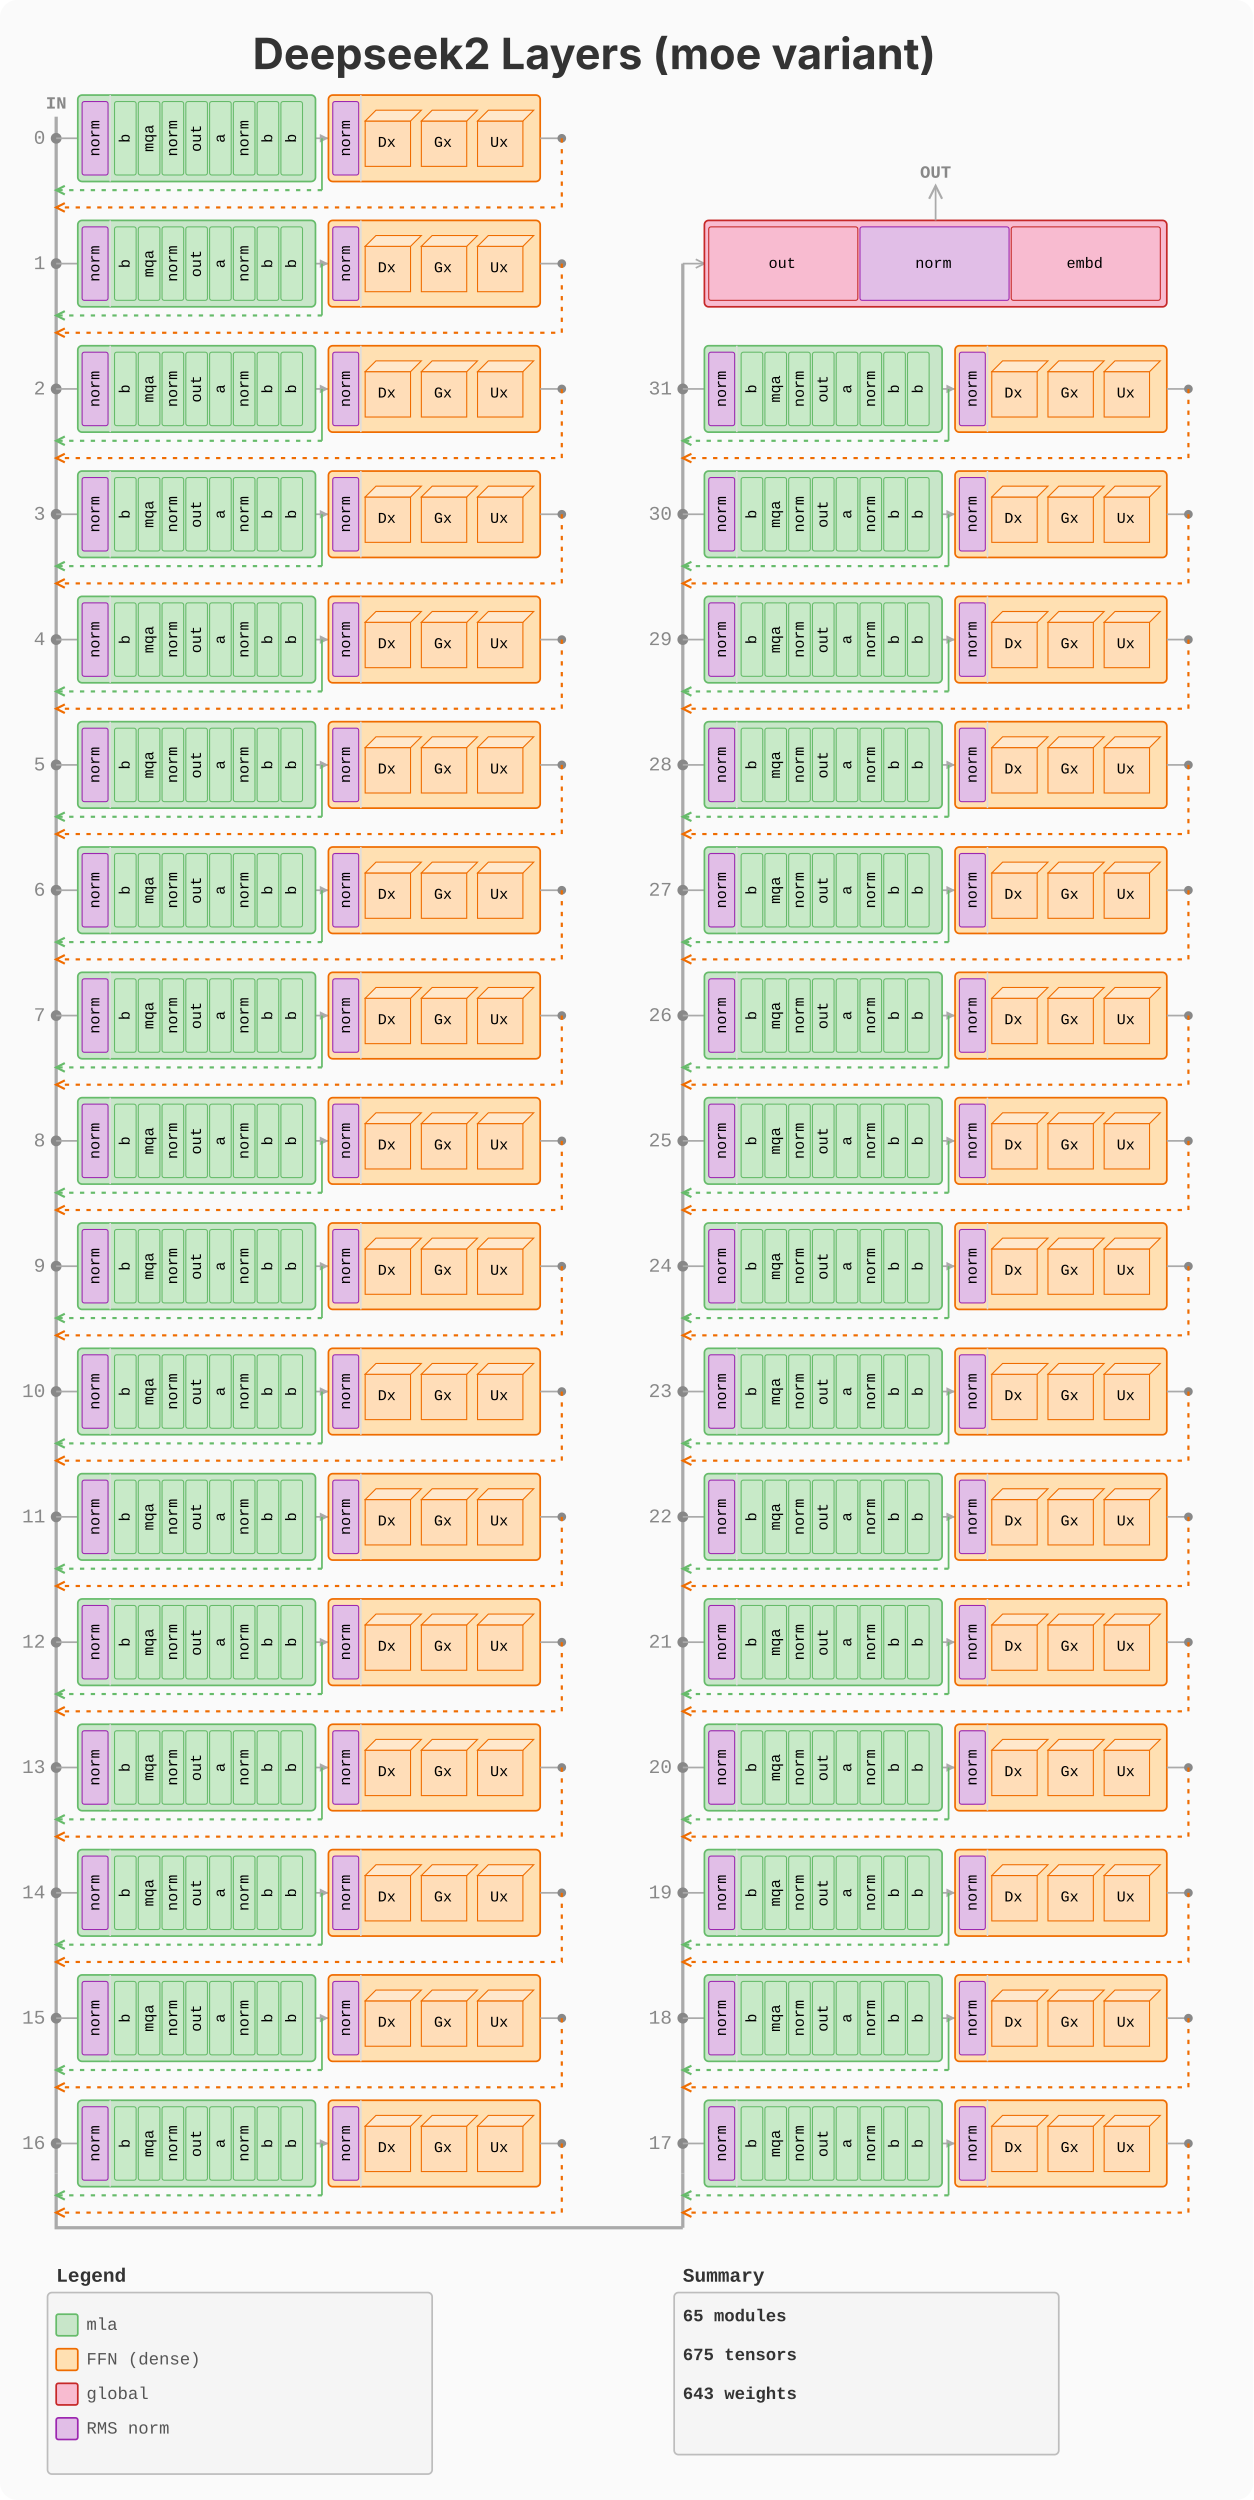
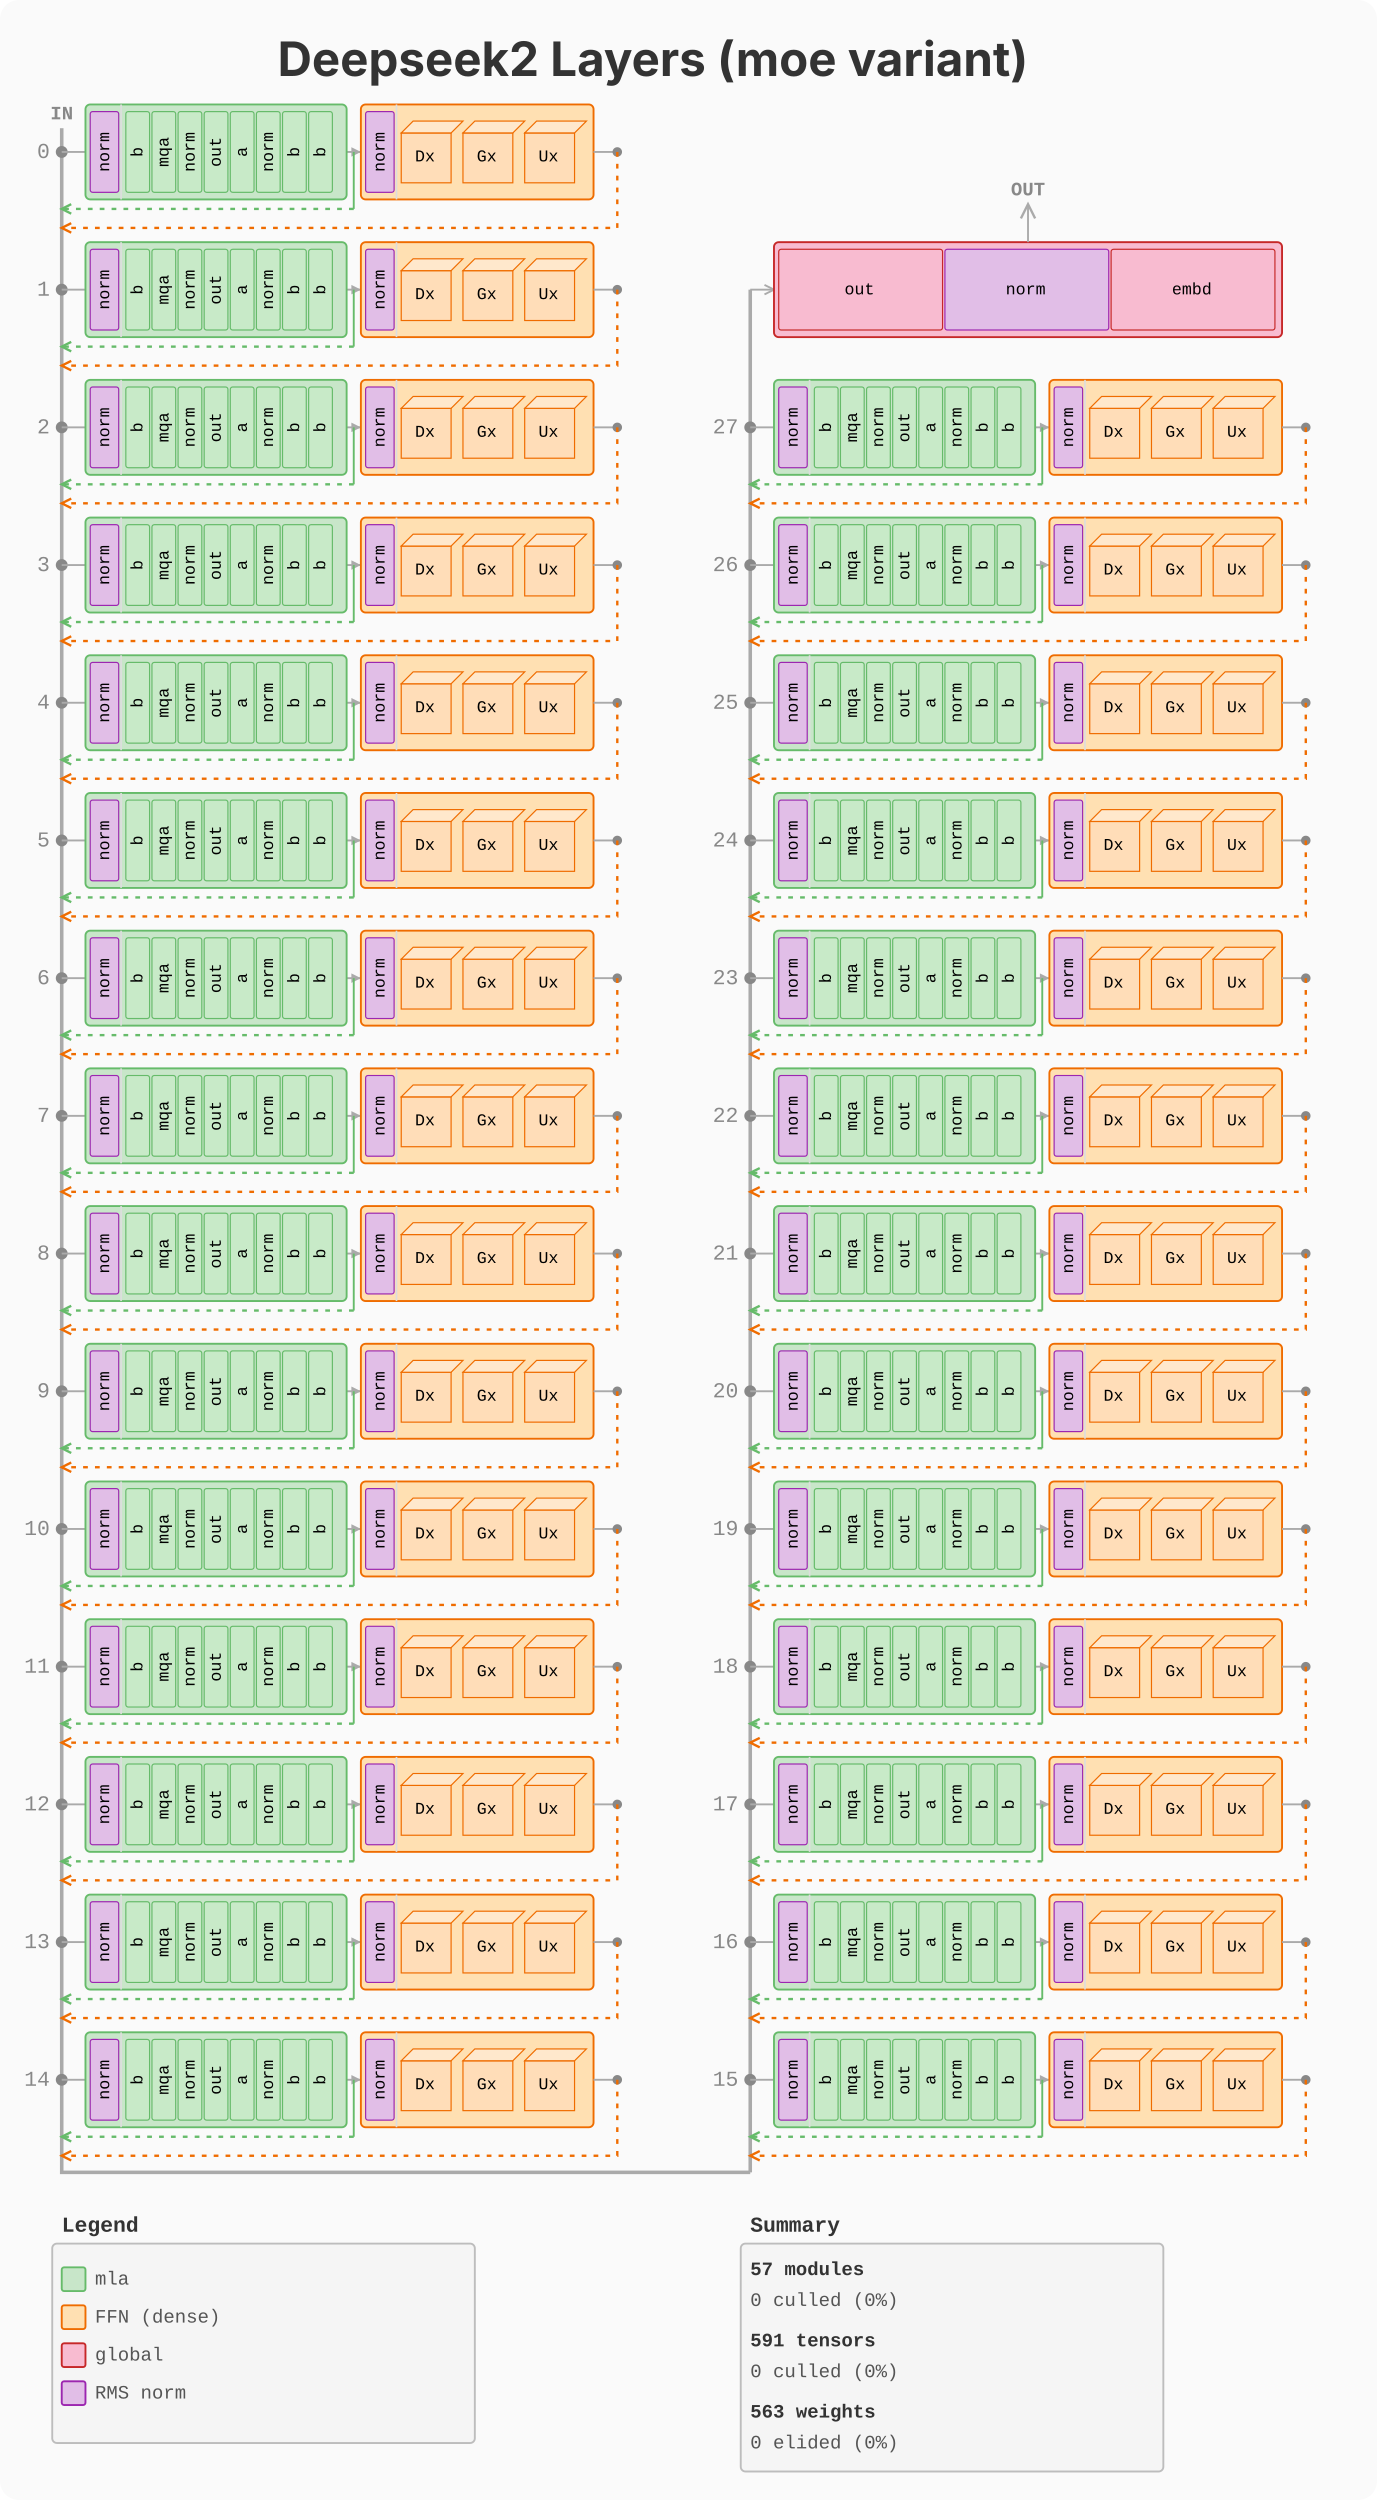
- <svg xmlns="http://www.w3.org/2000/svg" viewBox="0 0 580 1157">
+ <svg xmlns="http://www.w3.org/2000/svg" viewBox="0 0 580 1053">
  <style>
  text { font-family: 'Courier New', monospace; }
  .title { font-size: 20px; font-weight: bold; fill: #333333; font-family: system-ui, -apple-system, sans-serif; }
  .hdr   { font-size: 9px; font-weight: bold; fill: #333333; text-anchor: middle; dominant-baseline: middle; }
  .lbl   { font-size: 9px; fill: #888888; text-anchor: end; dominant-baseline: middle; }
  .tlbl  { font-size: 7px; fill: #000000; text-anchor: middle; dominant-baseline: middle; }
  .io    { font-size: 8px; font-weight: bold; fill: #888888; text-anchor: middle; dominant-baseline: middle; }
  .gtxt  { font-size: 9px; text-anchor: middle; dominant-baseline: middle; }
  .ltxt  { font-size: 8px; fill: #555555; dominant-baseline: middle; }
  .shdr  { font-size: 8px; font-weight: bold; fill: #333333; dominant-baseline: middle; }
+   .etxt  { font-size: 6px; fill: #999999; text-anchor: middle; dominant-baseline: hanging; }
</style>
  <defs>
    <linearGradient id="zm_full_attention" x1="0" y1="0" x2="0" y2="1">
      <stop offset="0%%" stop-color="#e3f2fd" />
      <stop offset="100%%" stop-color="#bbdefb" />
    </linearGradient>
    <linearGradient id="zm_swa" x1="0" y1="0" x2="0" y2="1">
      <stop offset="0%%" stop-color="#e8f5e9" />
      <stop offset="100%%" stop-color="#c8e6c9" />
    </linearGradient>
    <linearGradient id="zm_recurrent" x1="0" y1="0" x2="0" y2="1">
      <stop offset="0%%" stop-color="#e8f5e9" />
      <stop offset="100%%" stop-color="#c8e6c9" />
    </linearGradient>
    <linearGradient id="zm_ffn" x1="0" y1="0" x2="0" y2="1">
      <stop offset="0%%" stop-color="#fff3e0" />
      <stop offset="100%%" stop-color="#ffe0b2" />
    </linearGradient>
    <linearGradient id="zm_global" x1="0" y1="0" x2="0" y2="1">
      <stop offset="0%%" stop-color="#fce4ec" />
      <stop offset="100%%" stop-color="#f8bbd0" />
    </linearGradient>
    <symbol id="blk-mla" overflow="visible">
      <rect x="0" y="0" width="110" height="40" fill="url(#zm_recurrent)" stroke="#66BB6A" stroke-width="0.8" rx="2" />
      <rect x="2" y="3" width="12" height="34" fill="#e1bee7" stroke="#9C27B0" stroke-width="0.5" rx="1" />
      <text class="tlbl" x="8" y="20" transform="rotate(-90,8,20)">norm</text>
      <line x1="15" y1="0" x2="15" y2="40" stroke="#DDDDDD" stroke-width="0.7" />
      <rect x="17" y="3" width="10" height="34" fill="#c8eac8" stroke="#66BB6A" stroke-width="0.5" rx="1" />
      <text class="tlbl" x="22" y="20" transform="rotate(-90,22,20)">b</text>
      <rect x="28" y="3" width="10" height="34" fill="#c8eac8" stroke="#66BB6A" stroke-width="0.5" rx="1" />
      <text class="tlbl" x="33" y="20" transform="rotate(-90,33,20)">mqa</text>
      <rect x="39" y="3" width="10" height="34" fill="#c8eac8" stroke="#66BB6A" stroke-width="0.5" rx="1" />
      <text class="tlbl" x="44" y="20" transform="rotate(-90,44,20)">norm</text>
      <rect x="50" y="3" width="10" height="34" fill="#c8eac8" stroke="#66BB6A" stroke-width="0.5" rx="1" />
      <text class="tlbl" x="55" y="20" transform="rotate(-90,55,20)">out</text>
      <rect x="61" y="3" width="10" height="34" fill="#c8eac8" stroke="#66BB6A" stroke-width="0.5" rx="1" />
      <text class="tlbl" x="66" y="20" transform="rotate(-90,66,20)">a</text>
      <rect x="72" y="3" width="10" height="34" fill="#c8eac8" stroke="#66BB6A" stroke-width="0.5" rx="1" />
      <text class="tlbl" x="77" y="20" transform="rotate(-90,77,20)">norm</text>
      <rect x="83" y="3" width="10" height="34" fill="#c8eac8" stroke="#66BB6A" stroke-width="0.5" rx="1" />
      <text class="tlbl" x="88" y="20" transform="rotate(-90,88,20)">b</text>
      <rect x="94" y="3" width="10" height="34" fill="#c8eac8" stroke="#66BB6A" stroke-width="0.5" rx="1" />
      <text class="tlbl" x="99" y="20" transform="rotate(-90,99,20)">b</text>
      <line x1="113" y1="20" x2="113" y2="44" stroke="#66BB6A" stroke-width="0.8" />
      <path d="M 113,44 L -10,44" fill="none" stroke="#66BB6A" stroke-width="1.0" stroke-dasharray="2,3" />
      <polyline points="-6,42 -10,44 -6,46" fill="none" stroke="#66BB6A" stroke-width="1.0" />
    </symbol>
    <symbol id="ffn-moe" overflow="visible">
      <rect x="0" y="0" width="98" height="40" fill="url(#zm_ffn)" stroke="#EF6C00" stroke-width="0.8" rx="2" />
      <rect x="2" y="3" width="12" height="34" fill="#e1bee7" stroke="#9C27B0" stroke-width="0.5" rx="1" />
      <text class="tlbl" x="8" y="20" transform="rotate(-90,8,20)">norm</text>
      <line x1="15" y1="0" x2="15" y2="40" stroke="#DDDDDD" stroke-width="0.7" />
      <rect x="17" y="12" width="21" height="21" fill="#ffddb8" stroke="#EF6C00" stroke-width="0.5" />
      <polygon points="17,12 22,7 43,7 38,12" fill="#ffe8cc" stroke="#EF6C00" stroke-width="0.5" />
      <text class="tlbl" x="27" y="22">Dx</text>
      <rect x="43" y="12" width="21" height="21" fill="#ffddb8" stroke="#EF6C00" stroke-width="0.5" />
      <polygon points="43,12 48,7 69,7 64,12" fill="#ffe8cc" stroke="#EF6C00" stroke-width="0.5" />
      <text class="tlbl" x="53" y="22">Gx</text>
      <rect x="69" y="12" width="21" height="21" fill="#ffddb8" stroke="#EF6C00" stroke-width="0.5" />
      <polygon points="69,12 74,7 95,7 90,12" fill="#ffe8cc" stroke="#EF6C00" stroke-width="0.5" />
      <text class="tlbl" x="79" y="22">Ux</text>
      <line x1="98" y1="20" x2="108" y2="20" stroke="#AAAAAA" stroke-width="0.8" />
      <circle cx="108" cy="20" r="2" fill="#888888" />
      <path d="M 108,20 L 108,52 L -126,52" fill="none" stroke="#EF6C00" stroke-width="1.0" stroke-dasharray="2,3" />
      <polyline points="-122,50 -126,52 -122,54" fill="none" stroke="#EF6C00" stroke-width="1.0" />
    </symbol>
    <symbol id="row-chrome" overflow="visible">
      <circle cx="26" cy="0" r="2.5" fill="#888888" />
      <line x1="26" y1="0" x2="36" y2="0" stroke="#AAAAAA" stroke-width="0.8" />
      <line x1="146" y1="0" x2="152" y2="0" stroke="#AAAAAA" stroke-width="0.8" />
      <polygon points="148,-2 152,0 148,2" fill="#AAAAAA" />
    </symbol>
    <symbol id="global-row" overflow="visible">
      <line x1="26" y1="0" x2="36" y2="0" stroke="#AAAAAA" stroke-width="0.8" />
      <polyline points="32,-2 36,0 32,2" fill="none" stroke="#AAAAAA" stroke-width="0.8" />
      <rect x="36" y="-20" width="214" height="40" fill="url(#zm_global)" stroke="#C62828" stroke-width="0.8" rx="2" />
      <rect x="38" y="-17" width="69" height="34" fill="#f8bbd0" stroke="#C62828" stroke-width="0.5" rx="1" />
      <text class="tlbl" x="72" y="0">out</text>
      <rect x="108" y="-17" width="69" height="34" fill="#e1bee7" stroke="#9C27B0" stroke-width="0.5" rx="1" />
      <text class="tlbl" x="142" y="0">norm</text>
      <rect x="178" y="-17" width="69" height="34" fill="#f8bbd0" stroke="#C62828" stroke-width="0.5" rx="1" />
      <text class="tlbl" x="212" y="0">embd</text>
      <line x1="143" y1="-20" x2="143" y2="-36" stroke="#AAAAAA" stroke-width="0.8" />
      <polyline points="140,-30 143,-36 146,-30" fill="none" stroke="#AAAAAA" stroke-width="1" />
      <text class="io" x="143" y="-42">OUT</text>
    </symbol>
    <symbol id="legend" overflow="visible">
      <text style="font-size:9px;font-weight:bold;fill:#333333;font-family:'Courier New',monospace" x="4" y="-5">Legend</text>
      <rect width="178" height="84" fill="#f5f5f5" stroke="#bdbdbd" stroke-width="0.8" rx="2" />
      <rect x="4" y="10" width="10" height="10" fill="url(#zm_recurrent)" stroke="#66BB6A" stroke-width="0.8" rx="1" />
      <text class="ltxt" x="18" y="15">mla</text>
      <rect x="4" y="26" width="10" height="10" fill="url(#zm_ffn)" stroke="#EF6C00" stroke-width="0.8" rx="1" />
      <text class="ltxt" x="18" y="31">FFN (dense)</text>
      <rect x="4" y="42" width="10" height="10" fill="url(#zm_global)" stroke="#C62828" stroke-width="0.8" rx="1" />
      <text class="ltxt" x="18" y="47">global</text>
      <rect x="4" y="58" width="10" height="10" fill="#e1bee7" stroke="#9C27B0" stroke-width="0.8" rx="1" />
      <text class="ltxt" x="18" y="63">RMS norm</text>
    </symbol>
    <symbol id="summary" overflow="visible">
      <text style="font-size:9px;font-weight:bold;fill:#333333;font-family:'Courier New',monospace" x="4" y="-5">Summary</text>
-       <rect width="178" height="75" fill="#f5f5f5" stroke="#bdbdbd" stroke-width="0.8" rx="2" />
-       <text class="shdr" x="4" y="11">65 modules</text>
-       <text class="shdr" x="4" y="29">675 tensors</text>
-       <text class="shdr" x="4" y="47">643 weights</text>
+       <rect width="178" height="96" fill="#f5f5f5" stroke="#bdbdbd" stroke-width="0.8" rx="2" />
+       <text class="shdr" x="4" y="11">57 modules</text>
+       <text class="ltxt" x="4" y="24">  0 culled (0%)</text>
+       <text class="shdr" x="4" y="41">591 tensors</text>
+       <text class="ltxt" x="4" y="54">  0 culled (0%)</text>
+       <text class="shdr" x="4" y="71">563 weights</text>
+       <text class="ltxt" x="4" y="84">  0 elided (0%)</text>
    </symbol>
  </defs>
-   <rect width="580" height="1157" fill="#fafafa" rx="8" />
+   <rect width="580" height="1053" fill="#fafafa" rx="8" />
  <text class="title" x="275" y="32" text-anchor="middle">Deepseek2 Layers (moe variant)</text>
-   <line x1="26" y1="54" x2="26" y2="1006" stroke="#AAAAAA" stroke-width="1.5" />
+   <line x1="26" y1="54" x2="26" y2="890" stroke="#AAAAAA" stroke-width="1.5" />
  <text class="io" x="26" y="48">IN</text>
-   <path d="M 26,1006 L 26,1031 L 316,1031" fill="none" stroke="#AAAAAA" stroke-width="1.5" />
-   <line x1="316" y1="1031" x2="316" y2="1006" stroke="#AAAAAA" stroke-width="1.5" />
-   <line x1="316" y1="1006" x2="316" y2="122" stroke="#AAAAAA" stroke-width="1.5" />
+   <path d="M 26,890 L 26,915 L 316,915" fill="none" stroke="#AAAAAA" stroke-width="1.5" />
+   <line x1="316" y1="915" x2="316" y2="890" stroke="#AAAAAA" stroke-width="1.5" />
+   <line x1="316" y1="890" x2="316" y2="122" stroke="#AAAAAA" stroke-width="1.5" />
  <use href="#row-chrome" transform="translate(0,64)" />
  <text class="lbl" x="21" y="64">0</text>
  <use href="#blk-mla" transform="translate(36,44)" />
  <use href="#ffn-moe" transform="translate(152,44)" />
  <use href="#row-chrome" transform="translate(0,122)" />
  <text class="lbl" x="21" y="122">1</text>
  <use href="#blk-mla" transform="translate(36,102)" />
  <use href="#ffn-moe" transform="translate(152,102)" />
  <use href="#row-chrome" transform="translate(0,180)" />
  <text class="lbl" x="21" y="180">2</text>
  <use href="#blk-mla" transform="translate(36,160)" />
  <use href="#ffn-moe" transform="translate(152,160)" />
  <use href="#row-chrome" transform="translate(0,238)" />
  <text class="lbl" x="21" y="238">3</text>
  <use href="#blk-mla" transform="translate(36,218)" />
  <use href="#ffn-moe" transform="translate(152,218)" />
  <use href="#row-chrome" transform="translate(0,296)" />
  <text class="lbl" x="21" y="296">4</text>
  <use href="#blk-mla" transform="translate(36,276)" />
  <use href="#ffn-moe" transform="translate(152,276)" />
  <use href="#row-chrome" transform="translate(0,354)" />
  <text class="lbl" x="21" y="354">5</text>
  <use href="#blk-mla" transform="translate(36,334)" />
  <use href="#ffn-moe" transform="translate(152,334)" />
  <use href="#row-chrome" transform="translate(0,412)" />
  <text class="lbl" x="21" y="412">6</text>
  <use href="#blk-mla" transform="translate(36,392)" />
  <use href="#ffn-moe" transform="translate(152,392)" />
  <use href="#row-chrome" transform="translate(0,470)" />
  <text class="lbl" x="21" y="470">7</text>
  <use href="#blk-mla" transform="translate(36,450)" />
  <use href="#ffn-moe" transform="translate(152,450)" />
  <use href="#row-chrome" transform="translate(0,528)" />
  <text class="lbl" x="21" y="528">8</text>
  <use href="#blk-mla" transform="translate(36,508)" />
  <use href="#ffn-moe" transform="translate(152,508)" />
  <use href="#row-chrome" transform="translate(0,586)" />
  <text class="lbl" x="21" y="586">9</text>
  <use href="#blk-mla" transform="translate(36,566)" />
  <use href="#ffn-moe" transform="translate(152,566)" />
  <use href="#row-chrome" transform="translate(0,644)" />
  <text class="lbl" x="21" y="644">10</text>
  <use href="#blk-mla" transform="translate(36,624)" />
  <use href="#ffn-moe" transform="translate(152,624)" />
  <use href="#row-chrome" transform="translate(0,702)" />
  <text class="lbl" x="21" y="702">11</text>
  <use href="#blk-mla" transform="translate(36,682)" />
  <use href="#ffn-moe" transform="translate(152,682)" />
  <use href="#row-chrome" transform="translate(0,760)" />
  <text class="lbl" x="21" y="760">12</text>
  <use href="#blk-mla" transform="translate(36,740)" />
  <use href="#ffn-moe" transform="translate(152,740)" />
  <use href="#row-chrome" transform="translate(0,818)" />
  <text class="lbl" x="21" y="818">13</text>
  <use href="#blk-mla" transform="translate(36,798)" />
  <use href="#ffn-moe" transform="translate(152,798)" />
  <use href="#row-chrome" transform="translate(0,876)" />
  <text class="lbl" x="21" y="876">14</text>
  <use href="#blk-mla" transform="translate(36,856)" />
  <use href="#ffn-moe" transform="translate(152,856)" />
-   <use href="#row-chrome" transform="translate(0,934)" />
-   <text class="lbl" x="21" y="934">15</text>
-   <use href="#blk-mla" transform="translate(36,914)" />
-   <use href="#ffn-moe" transform="translate(152,914)" />
-   <use href="#row-chrome" transform="translate(0,992)" />
-   <text class="lbl" x="21" y="992">16</text>
-   <use href="#blk-mla" transform="translate(36,972)" />
-   <use href="#ffn-moe" transform="translate(152,972)" />
-   <use href="#row-chrome" transform="translate(290,992)" />
-   <text class="lbl" x="311" y="992">17</text>
-   <use href="#blk-mla" transform="translate(326,972)" />
-   <use href="#ffn-moe" transform="translate(442,972)" />
-   <use href="#row-chrome" transform="translate(290,934)" />
-   <text class="lbl" x="311" y="934">18</text>
-   <use href="#blk-mla" transform="translate(326,914)" />
-   <use href="#ffn-moe" transform="translate(442,914)" />
  <use href="#row-chrome" transform="translate(290,876)" />
-   <text class="lbl" x="311" y="876">19</text>
+   <text class="lbl" x="311" y="876">15</text>
  <use href="#blk-mla" transform="translate(326,856)" />
  <use href="#ffn-moe" transform="translate(442,856)" />
  <use href="#row-chrome" transform="translate(290,818)" />
-   <text class="lbl" x="311" y="818">20</text>
+   <text class="lbl" x="311" y="818">16</text>
  <use href="#blk-mla" transform="translate(326,798)" />
  <use href="#ffn-moe" transform="translate(442,798)" />
  <use href="#row-chrome" transform="translate(290,760)" />
-   <text class="lbl" x="311" y="760">21</text>
+   <text class="lbl" x="311" y="760">17</text>
  <use href="#blk-mla" transform="translate(326,740)" />
  <use href="#ffn-moe" transform="translate(442,740)" />
  <use href="#row-chrome" transform="translate(290,702)" />
-   <text class="lbl" x="311" y="702">22</text>
+   <text class="lbl" x="311" y="702">18</text>
  <use href="#blk-mla" transform="translate(326,682)" />
  <use href="#ffn-moe" transform="translate(442,682)" />
  <use href="#row-chrome" transform="translate(290,644)" />
-   <text class="lbl" x="311" y="644">23</text>
+   <text class="lbl" x="311" y="644">19</text>
  <use href="#blk-mla" transform="translate(326,624)" />
  <use href="#ffn-moe" transform="translate(442,624)" />
  <use href="#row-chrome" transform="translate(290,586)" />
-   <text class="lbl" x="311" y="586">24</text>
+   <text class="lbl" x="311" y="586">20</text>
  <use href="#blk-mla" transform="translate(326,566)" />
  <use href="#ffn-moe" transform="translate(442,566)" />
  <use href="#row-chrome" transform="translate(290,528)" />
-   <text class="lbl" x="311" y="528">25</text>
+   <text class="lbl" x="311" y="528">21</text>
  <use href="#blk-mla" transform="translate(326,508)" />
  <use href="#ffn-moe" transform="translate(442,508)" />
  <use href="#row-chrome" transform="translate(290,470)" />
-   <text class="lbl" x="311" y="470">26</text>
+   <text class="lbl" x="311" y="470">22</text>
  <use href="#blk-mla" transform="translate(326,450)" />
  <use href="#ffn-moe" transform="translate(442,450)" />
  <use href="#row-chrome" transform="translate(290,412)" />
-   <text class="lbl" x="311" y="412">27</text>
+   <text class="lbl" x="311" y="412">23</text>
  <use href="#blk-mla" transform="translate(326,392)" />
  <use href="#ffn-moe" transform="translate(442,392)" />
  <use href="#row-chrome" transform="translate(290,354)" />
-   <text class="lbl" x="311" y="354">28</text>
+   <text class="lbl" x="311" y="354">24</text>
  <use href="#blk-mla" transform="translate(326,334)" />
  <use href="#ffn-moe" transform="translate(442,334)" />
  <use href="#row-chrome" transform="translate(290,296)" />
-   <text class="lbl" x="311" y="296">29</text>
+   <text class="lbl" x="311" y="296">25</text>
  <use href="#blk-mla" transform="translate(326,276)" />
  <use href="#ffn-moe" transform="translate(442,276)" />
  <use href="#row-chrome" transform="translate(290,238)" />
-   <text class="lbl" x="311" y="238">30</text>
+   <text class="lbl" x="311" y="238">26</text>
  <use href="#blk-mla" transform="translate(326,218)" />
  <use href="#ffn-moe" transform="translate(442,218)" />
  <use href="#row-chrome" transform="translate(290,180)" />
-   <text class="lbl" x="311" y="180">31</text>
+   <text class="lbl" x="311" y="180">27</text>
  <use href="#blk-mla" transform="translate(326,160)" />
  <use href="#ffn-moe" transform="translate(442,160)" />
  <use href="#global-row" transform="translate(290,122)" />
-   <use href="#legend" transform="translate(22,1061)" />
-   <use href="#summary" transform="translate(312,1061)" />
+   <use href="#legend" transform="translate(22,945)" />
+   <use href="#summary" transform="translate(312,945)" />
</svg>
